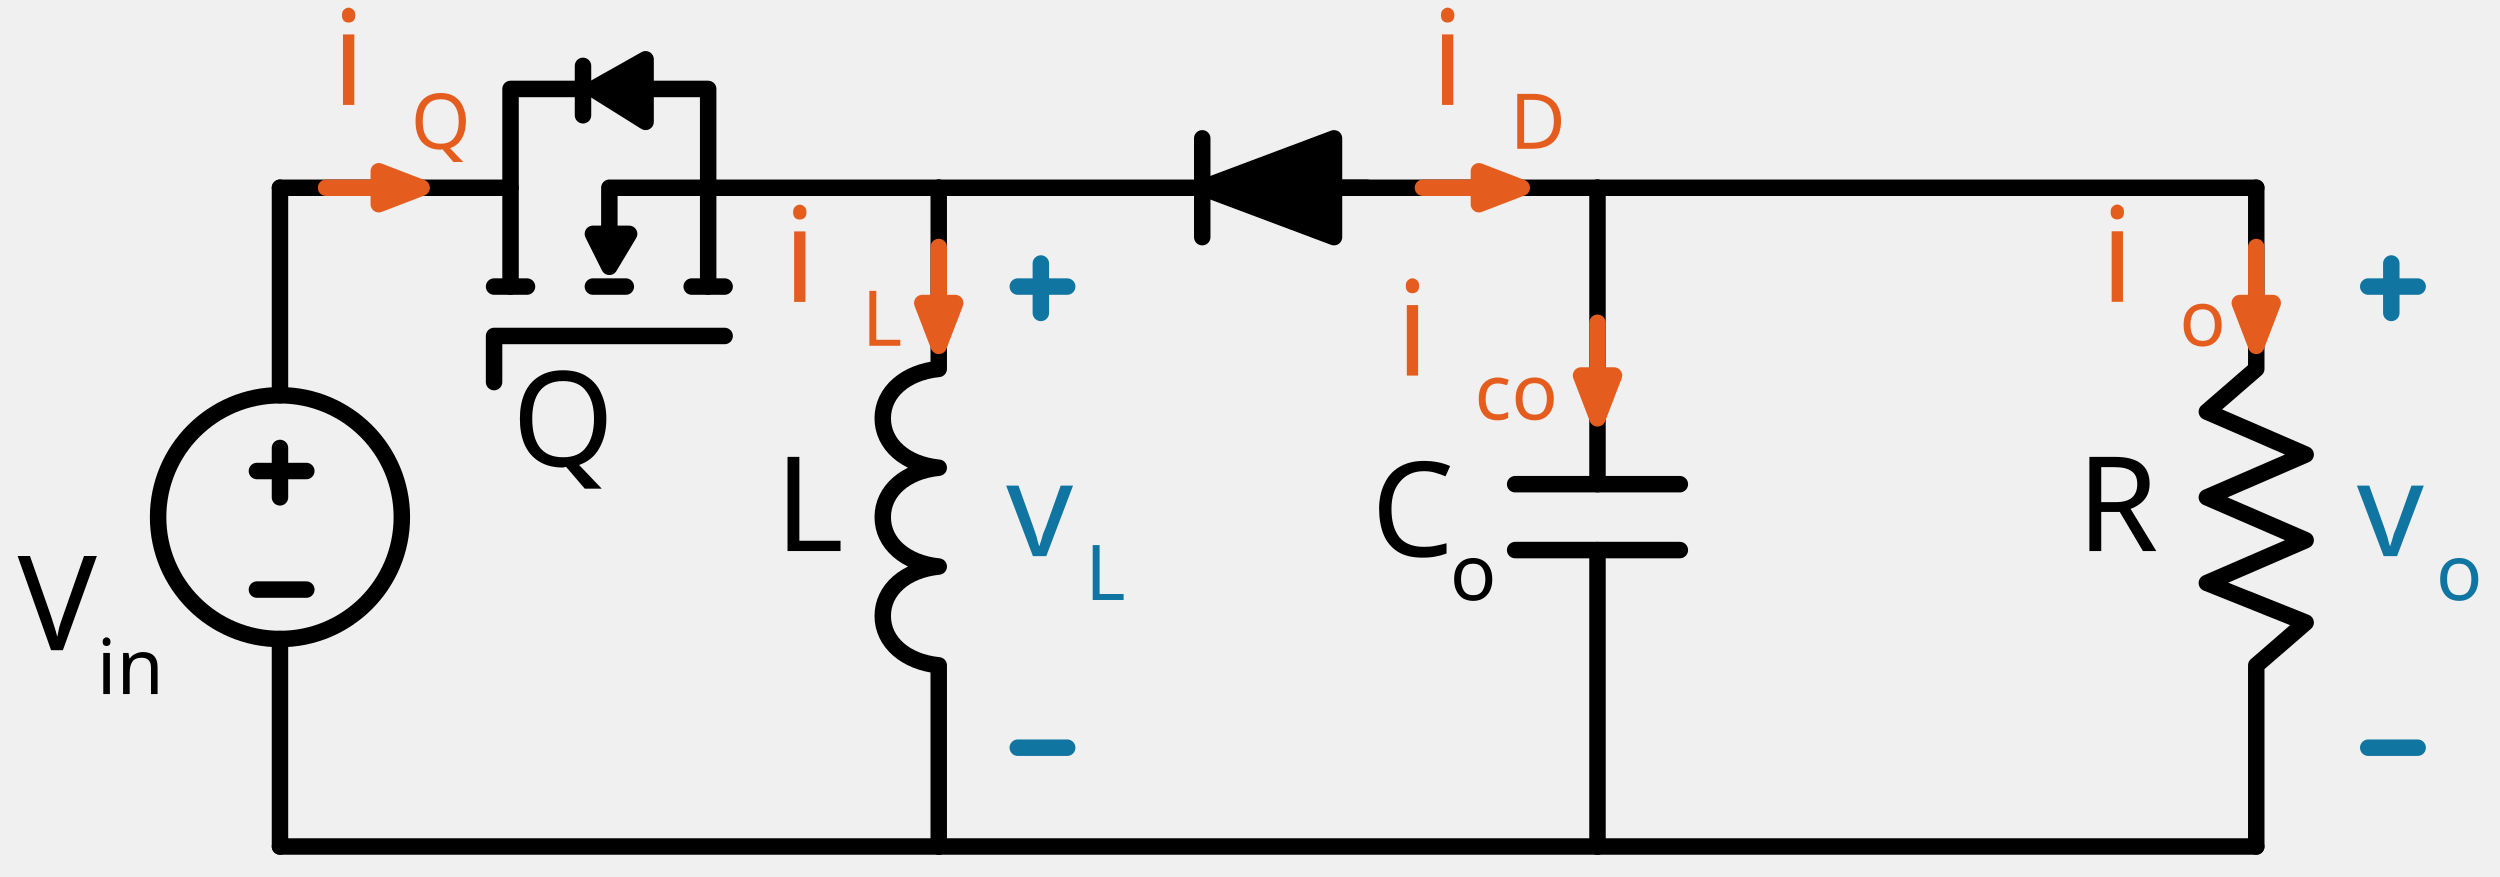
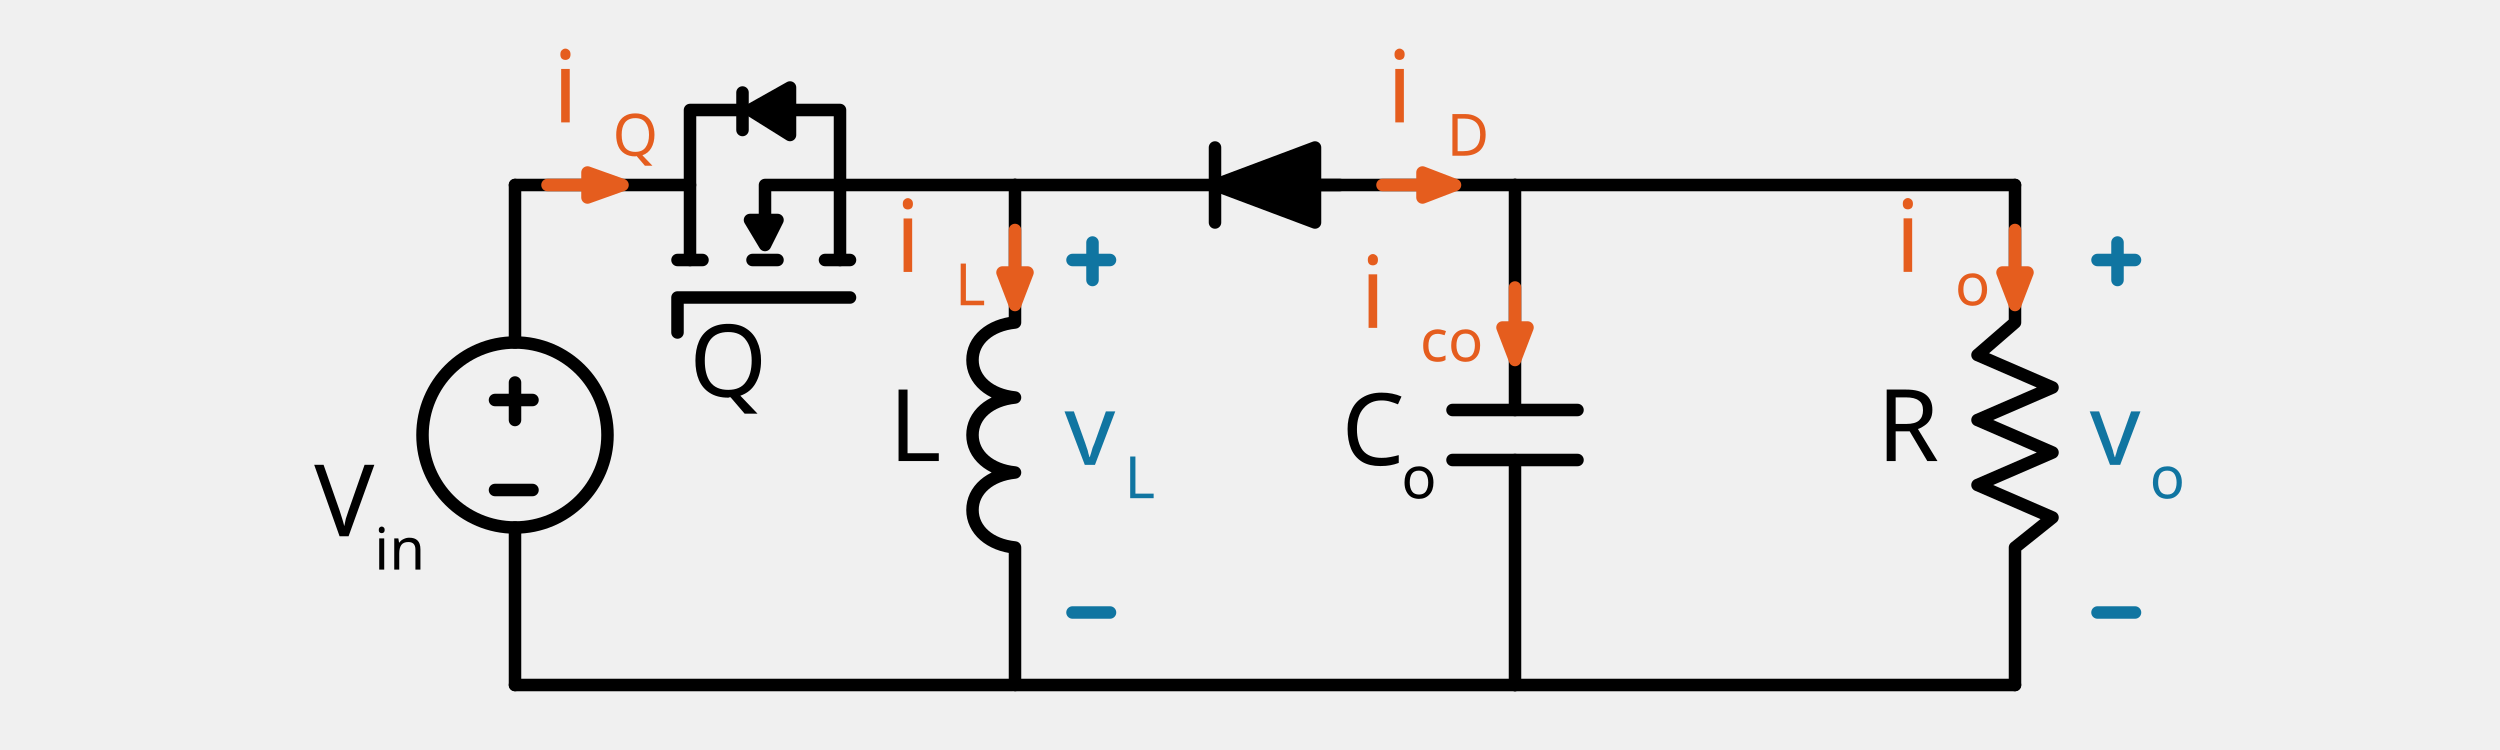
- <svg xmlns="http://www.w3.org/2000/svg" version="1.1" x="0px" y="0px" width="75.9px" height="26.6px" viewBox="0 0 75.9 26.6" style="enable-background:new 0 0 75.9 26.6;" xml:space="preserve">
+ <svg xmlns="http://www.w3.org/2000/svg" version="1.1" x="0px" y="0px" width="100px" height="30px" viewBox="0 0 100 30" style="enable-background:new 0 0 100 30;" xml:space="preserve">
  <style type="text/css">
	.st0{display:none;}
	.st1{display:inline;}
	.st2{fill:none;stroke:#6A93BF;stroke-width:0.25;stroke-linecap:round;stroke-linejoin:round;stroke-miterlimit:10;}
	
		.st3{display:inline;fill:none;stroke:#6A93BF;stroke-width:0.25;stroke-linecap:round;stroke-linejoin:round;stroke-miterlimit:10;}
	.st4{fill:none;stroke:#FC8754;stroke-width:2;stroke-miterlimit:10;}
	.st5{fill:#FFFFFF;stroke:#000000;stroke-miterlimit:10;}
	.st6{fill:none;stroke:#CAEAFF;stroke-linecap:square;stroke-miterlimit:10;}
	.st7{fill:#CAEAFF;}
	.st8{opacity:0.3;fill:#F21616;}
	.st9{fill:none;stroke:#CAEAFF;stroke-linecap:round;stroke-miterlimit:10;}
	.st10{fill:#FC8754;}
	.st11{fill:none;stroke:#000000;stroke-miterlimit:10;}
	.st12{fill:none;stroke:#000000;stroke-width:0.5;stroke-linecap:round;stroke-linejoin:round;stroke-miterlimit:10;}
	.st13{stroke:#000000;stroke-width:0.5;stroke-linecap:round;stroke-linejoin:round;stroke-miterlimit:10;}
	.st14{fill:#E55D1E;stroke:#E55D1E;stroke-width:0.5;stroke-linecap:round;stroke-linejoin:round;stroke-miterlimit:10;}
	.st15{fill:none;stroke:#E55D1E;stroke-width:0.5;stroke-linecap:round;stroke-linejoin:round;stroke-miterlimit:10;}
	.st16{fill:none;}
	.st17{fill:none;stroke:#1075A1;stroke-width:0.5;stroke-linecap:round;stroke-linejoin:round;stroke-miterlimit:10;}
	.st18{fill:none;stroke:#000000;stroke-width:0.25;stroke-miterlimit:10;}
	.st19{font-family:'Courier-Bold';}
	.st20{font-size:4px;}
	.st21{fill:#E55D1E;}
	.st22{fill:#1075A1;}
</style>
  <g id="Layer_2">
</g>
  <g id="Layer_1">
    <g>
-       <line class="st12" x1="8.5" y1="25.7" x2="28.5" y2="25.7" />
-       <line class="st12" x1="48.5" y1="25.7" x2="68.5" y2="25.7" />
-       <path class="st12" d="M28.5,5.7v5.5c-1,0.1-1.7,0.7-1.7,1.5c0,0.8,0.7,1.4,1.7,1.5c-1,0.1-1.7,0.7-1.7,1.5c0,0.8,0.7,1.4,1.7,1.5    c-1,0.1-1.7,0.7-1.7,1.5c0,0.8,0.7,1.4,1.7,1.5v5.5" />
-       <polyline class="st12" points="68.5,25.7 68.5,20.2 70,18.9 67,17.7 70,16.4 67,15.1 70,13.8 67,12.5 68.5,11.2 68.5,5.7   " />
+       <line class="st12" x1="20.6" y1="27.4" x2="40.5" y2="27.4" />
+       <line class="st12" x1="60.6" y1="27.4" x2="80.6" y2="27.4" />
+       <path class="st12" d="M40.6,7.4v5.5c-1,0.1-1.7,0.7-1.7,1.5c0,0.8,0.7,1.4,1.7,1.5c-1,0.1-1.7,0.7-1.7,1.5c0,0.8,0.7,1.4,1.7,1.5    c-1,0.1-1.7,0.7-1.7,1.5c0,0.8,0.7,1.4,1.7,1.5v5.5" />
+       <polyline class="st12" points="80.6,27.4 80.6,21.9 82.1,20.7 79.1,19.4 82.1,18.1 79.1,16.8 82.1,15.5 79.1,14.2 80.6,12.9     80.6,7.4   " />
      <g>
-         <line class="st12" x1="48.5" y1="14.7" x2="48.5" y2="5.7" />
-         <line class="st12" x1="48.5" y1="25.7" x2="48.5" y2="16.7" />
-         <line class="st12" x1="46" y1="16.7" x2="51" y2="16.7" />
-         <line class="st12" x1="46" y1="14.7" x2="51" y2="14.7" />
+         <line class="st12" x1="60.6" y1="16.4" x2="60.6" y2="7.4" />
+         <line class="st12" x1="60.6" y1="27.4" x2="60.6" y2="18.4" />
+         <line class="st12" x1="58.1" y1="18.4" x2="63.1" y2="18.4" />
+         <line class="st12" x1="58.1" y1="16.4" x2="63.1" y2="16.4" />
      </g>
      <g>
        <g>
-           <line class="st13" x1="37.5" y1="5.7" x2="28.5" y2="5.7" />
-           <line class="st13" x1="48.5" y1="5.7" x2="39.5" y2="5.7" />
+           <line class="st13" x1="49.6" y1="7.4" x2="40.6" y2="7.4" />
+           <line class="st13" x1="60.6" y1="7.4" x2="51.6" y2="7.4" />
        </g>
        <g>
-           <line class="st13" x1="36.5" y1="7.2" x2="36.5" y2="4.2" />
-           <polygon class="st13" points="36.5,5.7 40.5,7.2 40.5,4.2     " />
+           <line class="st13" x1="48.6" y1="8.9" x2="48.6" y2="5.9" />
+           <polygon class="st13" points="48.6,7.4 52.6,8.9 52.6,5.9     " />
        </g>
-         <line class="st13" x1="37.5" y1="5.7" x2="41.5" y2="5.7" />
+         <line class="st13" x1="49.6" y1="7.4" x2="53.6" y2="7.4" />
      </g>
-       <line class="st12" x1="28.5" y1="25.7" x2="48.5" y2="25.7" />
-       <line class="st12" x1="48.5" y1="5.7" x2="68.5" y2="5.7" />
+       <line class="st12" x1="40.6" y1="27.4" x2="60.6" y2="27.4" />
+       <line class="st12" x1="60.6" y1="7.4" x2="80.6" y2="7.4" />
      <g>
-         <polyline class="st12" points="15.5,8.7 15.5,5.7 8.5,5.7    " />
-         <polyline class="st12" points="18.5,7.7 18.5,5.7 21.5,5.7    " />
-         <polyline class="st12" points="21.5,8.7 21.5,5.7 28.5,5.7    " />
-         <line class="st12" x1="22" y1="8.7" x2="21" y2="8.7" />
-         <line class="st12" x1="19" y1="8.7" x2="18" y2="8.7" />
-         <line class="st12" x1="16" y1="8.7" x2="15" y2="8.7" />
-         <polygon class="st12" points="18.5,8.1 19.1,7.1 18,7.1    " />
-         <line class="st12" x1="17.7" y1="3.5" x2="17.7" y2="2" />
-         <polygon class="st13" points="18,2.7 19.6,3.7 19.6,1.8    " />
-         <polyline class="st12" points="22,10.2 15,10.2 15,11.6    " />
-         <polyline class="st12" points="21.5,5.7 21.5,2.7 19.4,2.7    " />
-         <polyline class="st12" points="15.5,5.7 15.5,2.7 17.7,2.7    " />
+         <polyline class="st12" points="27.6,10.4 27.6,7.4 20.6,7.4    " />
+         <polyline class="st12" points="30.6,9.4 30.6,7.4 33.6,7.4    " />
+         <polyline class="st12" points="33.6,10.4 33.6,7.4 40.6,7.4    " />
+         <line class="st12" x1="34" y1="10.4" x2="33" y2="10.4" />
+         <line class="st12" x1="31.1" y1="10.4" x2="30.1" y2="10.4" />
+         <line class="st12" x1="28.1" y1="10.4" x2="27.1" y2="10.4" />
+         <polygon class="st12" points="30.6,9.8 31.1,8.8 30,8.8    " />
+         <line class="st12" x1="29.7" y1="5.2" x2="29.7" y2="3.7" />
+         <polygon class="st13" points="30,4.4 31.6,5.4 31.6,3.5    " />
+         <polyline class="st12" points="34,11.9 27.1,11.9 27.1,13.3    " />
+         <polyline class="st12" points="33.6,7.4 33.6,4.4 31.4,4.4    " />
+         <polyline class="st12" points="27.6,7.4 27.6,4.4 29.7,4.4    " />
      </g>
    </g>
-     <text transform="matrix(1 0 0 1 23.5186 16.7297)" class="st19 st20">L</text>
-     <text transform="matrix(1 0 0 1 0.5347 19.7392)" class="st19 st20">V</text>
-     <text transform="matrix(0.583 0 0 0.583 2.9351 21.0712)" class="st19 st20">in</text>
-     <text transform="matrix(1 0 0 1 15.5339 14.1478)" class="st19 st20">Q</text>
+     <text transform="matrix(1 0 0 1 35.5516 18.4418)" class="st19 st20">L</text>
+     <text transform="matrix(1 0 0 1 12.5676 21.4513)" class="st19 st20">V</text>
+     <text transform="matrix(0.583 0 0 0.583 14.968 22.7834)" class="st19 st20">in</text>
+     <text transform="matrix(1 0 0 1 27.5669 15.8599)" class="st19 st20">Q</text>
    <g>
-       <text transform="matrix(1 0 0 1 41.6202 16.8834)" class="st19 st20">C</text>
-       <text transform="matrix(0.583 0 0 0.583 44.0206 18.2155)" class="st19 st20">o</text>
+       <text transform="matrix(1 0 0 1 53.6532 18.5956)" class="st19 st20">C</text>
+       <text transform="matrix(0.583 0 0 0.583 56.0536 19.9276)" class="st19 st20">o</text>
    </g>
    <g>
-       <text transform="matrix(1 0 0 1 63.0435 16.7299)" class="st19 st20">R</text>
+       <text transform="matrix(1 0 0 1 75.0765 18.442)" class="st19 st20">R</text>
    </g>
    <g>
-       <text transform="matrix(1 0 0 1 23.7661 9.1659)" class="st21 st19 st20">i</text>
-       <text transform="matrix(0.583 0 0 0.583 26.1665 10.498)" class="st21 st19 st20">L</text>
+       <text transform="matrix(1 0 0 1 35.7991 10.8781)" class="st21 st19 st20">i</text>
+       <text transform="matrix(0.583 0 0 0.583 38.1995 12.2101)" class="st21 st19 st20">L</text>
      <g>
-         <polygon class="st14" points="28.5,10.5 28,9.2 29,9.2    " />
+         <polygon class="st14" points="40.6,12.2 40.1,10.9 41.1,10.9    " />
      </g>
-       <line class="st15" x1="28.5" y1="7.5" x2="28.5" y2="9.8" />
+       <line class="st15" x1="40.6" y1="9.2" x2="40.6" y2="11.5" />
    </g>
    <g>
-       <text transform="matrix(1 0 0 1 42.367 11.4024)" class="st21 st19 st20">i</text>
-       <text transform="matrix(0.583 0 0 0.583 44.7674 12.7345)" class="st21 st19 st20">co</text>
+       <text transform="matrix(1 0 0 1 54.3999 13.1146)" class="st21 st19 st20">i</text>
+       <text transform="matrix(0.583 0 0 0.583 56.8003 14.4466)" class="st21 st19 st20">co</text>
      <g>
-         <polygon class="st14" points="48.5,12.7 48,11.4 49,11.4    " />
+         <polygon class="st14" points="60.6,14.4 60.1,13.1 61.1,13.1    " />
      </g>
-       <line class="st15" x1="48.5" y1="9.8" x2="48.5" y2="12" />
+       <line class="st15" x1="60.6" y1="11.5" x2="60.6" y2="13.7" />
    </g>
    <g>
-       <text transform="matrix(1 0 0 1 63.7661 9.1621)" class="st21 st19 st20">i</text>
-       <text transform="matrix(0.583 0 0 0.583 66.1665 10.4941)" class="st21 st19 st20">o</text>
+       <text transform="matrix(1 0 0 1 75.7991 10.8742)" class="st21 st19 st20">i</text>
+       <text transform="matrix(0.583 0 0 0.583 78.1995 12.2062)" class="st21 st19 st20">o</text>
      <g>
-         <polygon class="st14" points="68.5,10.5 68,9.2 69,9.2    " />
+         <polygon class="st14" points="80.6,12.2 80.1,10.9 81.1,10.9    " />
      </g>
-       <line class="st15" x1="68.5" y1="7.5" x2="68.5" y2="9.7" />
+       <line class="st15" x1="80.6" y1="9.2" x2="80.6" y2="11.5" />
    </g>
    <g>
-       <text transform="matrix(1 0 0 1 10.0694 3.1851)" class="st21 st19 st20">i</text>
-       <text transform="matrix(0.583 0 0 0.583 12.4698 4.5171)" class="st21 st19 st20">Q</text>
+       <text transform="matrix(1 0 0 1 22.1024 4.8972)" class="st21 st19 st20">i</text>
+       <text transform="matrix(0.583 0 0 0.583 24.5028 6.2292)" class="st21 st19 st20">Q</text>
      <g>
-         <polygon class="st14" points="12.8,5.7 11.5,6.2 11.5,5.2    " />
+         <polygon class="st14" points="24.9,7.4 23.5,7.9 23.5,6.9    " />
      </g>
-       <line class="st15" x1="9.9" y1="5.7" x2="12.1" y2="5.7" />
+       <line class="st15" x1="21.9" y1="7.4" x2="24.1" y2="7.4" />
    </g>
    <g>
-       <text transform="matrix(1 0 0 1 43.4347 3.1851)" class="st21 st19 st20">i</text>
-       <text transform="matrix(0.583 0 0 0.583 45.8351 4.5171)" class="st21 st19 st20">D</text>
+       <text transform="matrix(1 0 0 1 55.4677 4.8972)" class="st21 st19 st20">i</text>
+       <text transform="matrix(0.583 0 0 0.583 57.8681 6.2292)" class="st21 st19 st20">D</text>
      <g>
-         <polygon class="st14" points="46.2,5.7 44.9,6.2 44.9,5.2    " />
+         <polygon class="st14" points="58.2,7.4 56.9,7.9 56.9,6.9    " />
      </g>
-       <line class="st15" x1="43.2" y1="5.7" x2="45.5" y2="5.7" />
+       <line class="st15" x1="55.3" y1="7.4" x2="57.5" y2="7.4" />
    </g>
    <g>
-       <text transform="matrix(1 0 0 1 30.5463 16.8836)" class="st22 st19 st20">v</text>
-       <text transform="matrix(0.583 0 0 0.583 32.9467 18.2156)" class="st22 st19 st20">L</text>
-       <line class="st17" x1="31.6" y1="8" x2="31.6" y2="9.5" />
-       <line class="st17" x1="32.4" y1="8.7" x2="30.9" y2="8.7" />
-       <line class="st17" x1="32.4" y1="22.7" x2="30.9" y2="22.7" />
+       <text transform="matrix(1 0 0 1 42.5793 18.5957)" class="st22 st19 st20">v</text>
+       <text transform="matrix(0.583 0 0 0.583 44.9797 19.9277)" class="st22 st19 st20">L</text>
+       <line class="st17" x1="43.7" y1="9.7" x2="43.7" y2="11.2" />
+       <line class="st17" x1="44.4" y1="10.4" x2="42.9" y2="10.4" />
+       <line class="st17" x1="44.4" y1="24.5" x2="42.9" y2="24.5" />
    </g>
    <g>
-       <text transform="matrix(1 0 0 1 71.5557 16.8836)" class="st22 st19 st20">v</text>
-       <text transform="matrix(0.583 0 0 0.583 73.9561 18.2156)" class="st22 st19 st20">o</text>
-       <line class="st17" x1="72.6" y1="8" x2="72.6" y2="9.5" />
-       <line class="st17" x1="73.4" y1="8.7" x2="71.9" y2="8.7" />
-       <line class="st17" x1="73.4" y1="22.7" x2="71.9" y2="22.7" />
+       <text transform="matrix(1 0 0 1 83.5886 18.5957)" class="st22 st19 st20">v</text>
+       <text transform="matrix(0.583 0 0 0.583 85.989 19.9277)" class="st22 st19 st20">o</text>
+       <line class="st17" x1="84.7" y1="9.7" x2="84.7" y2="11.2" />
+       <line class="st17" x1="85.4" y1="10.4" x2="83.9" y2="10.4" />
+       <line class="st17" x1="85.4" y1="24.5" x2="83.9" y2="24.5" />
    </g>
    <g>
-       <line class="st12" x1="8.5" y1="12" x2="8.5" y2="5.7" />
-       <line class="st12" x1="8.5" y1="25.7" x2="8.5" y2="19.4" />
-       <circle class="st12" cx="8.5" cy="15.7" r="3.7" />
+       <line class="st12" x1="20.6" y1="13.7" x2="20.6" y2="7.4" />
+       <line class="st12" x1="20.6" y1="27.4" x2="20.6" y2="21.1" />
+       <circle class="st12" cx="20.6" cy="17.4" r="3.7" />
      <g>
-         <line class="st12" x1="8.5" y1="13.6" x2="8.5" y2="15.1" />
-         <line class="st12" x1="9.3" y1="14.3" x2="7.8" y2="14.3" />
-         <line class="st12" x1="9.3" y1="17.9" x2="7.8" y2="17.9" />
+         <line class="st12" x1="20.6" y1="15.3" x2="20.6" y2="16.8" />
+         <line class="st12" x1="21.3" y1="16" x2="19.8" y2="16" />
+         <line class="st12" x1="21.3" y1="19.6" x2="19.8" y2="19.6" />
      </g>
    </g>
  </g>
</svg>
